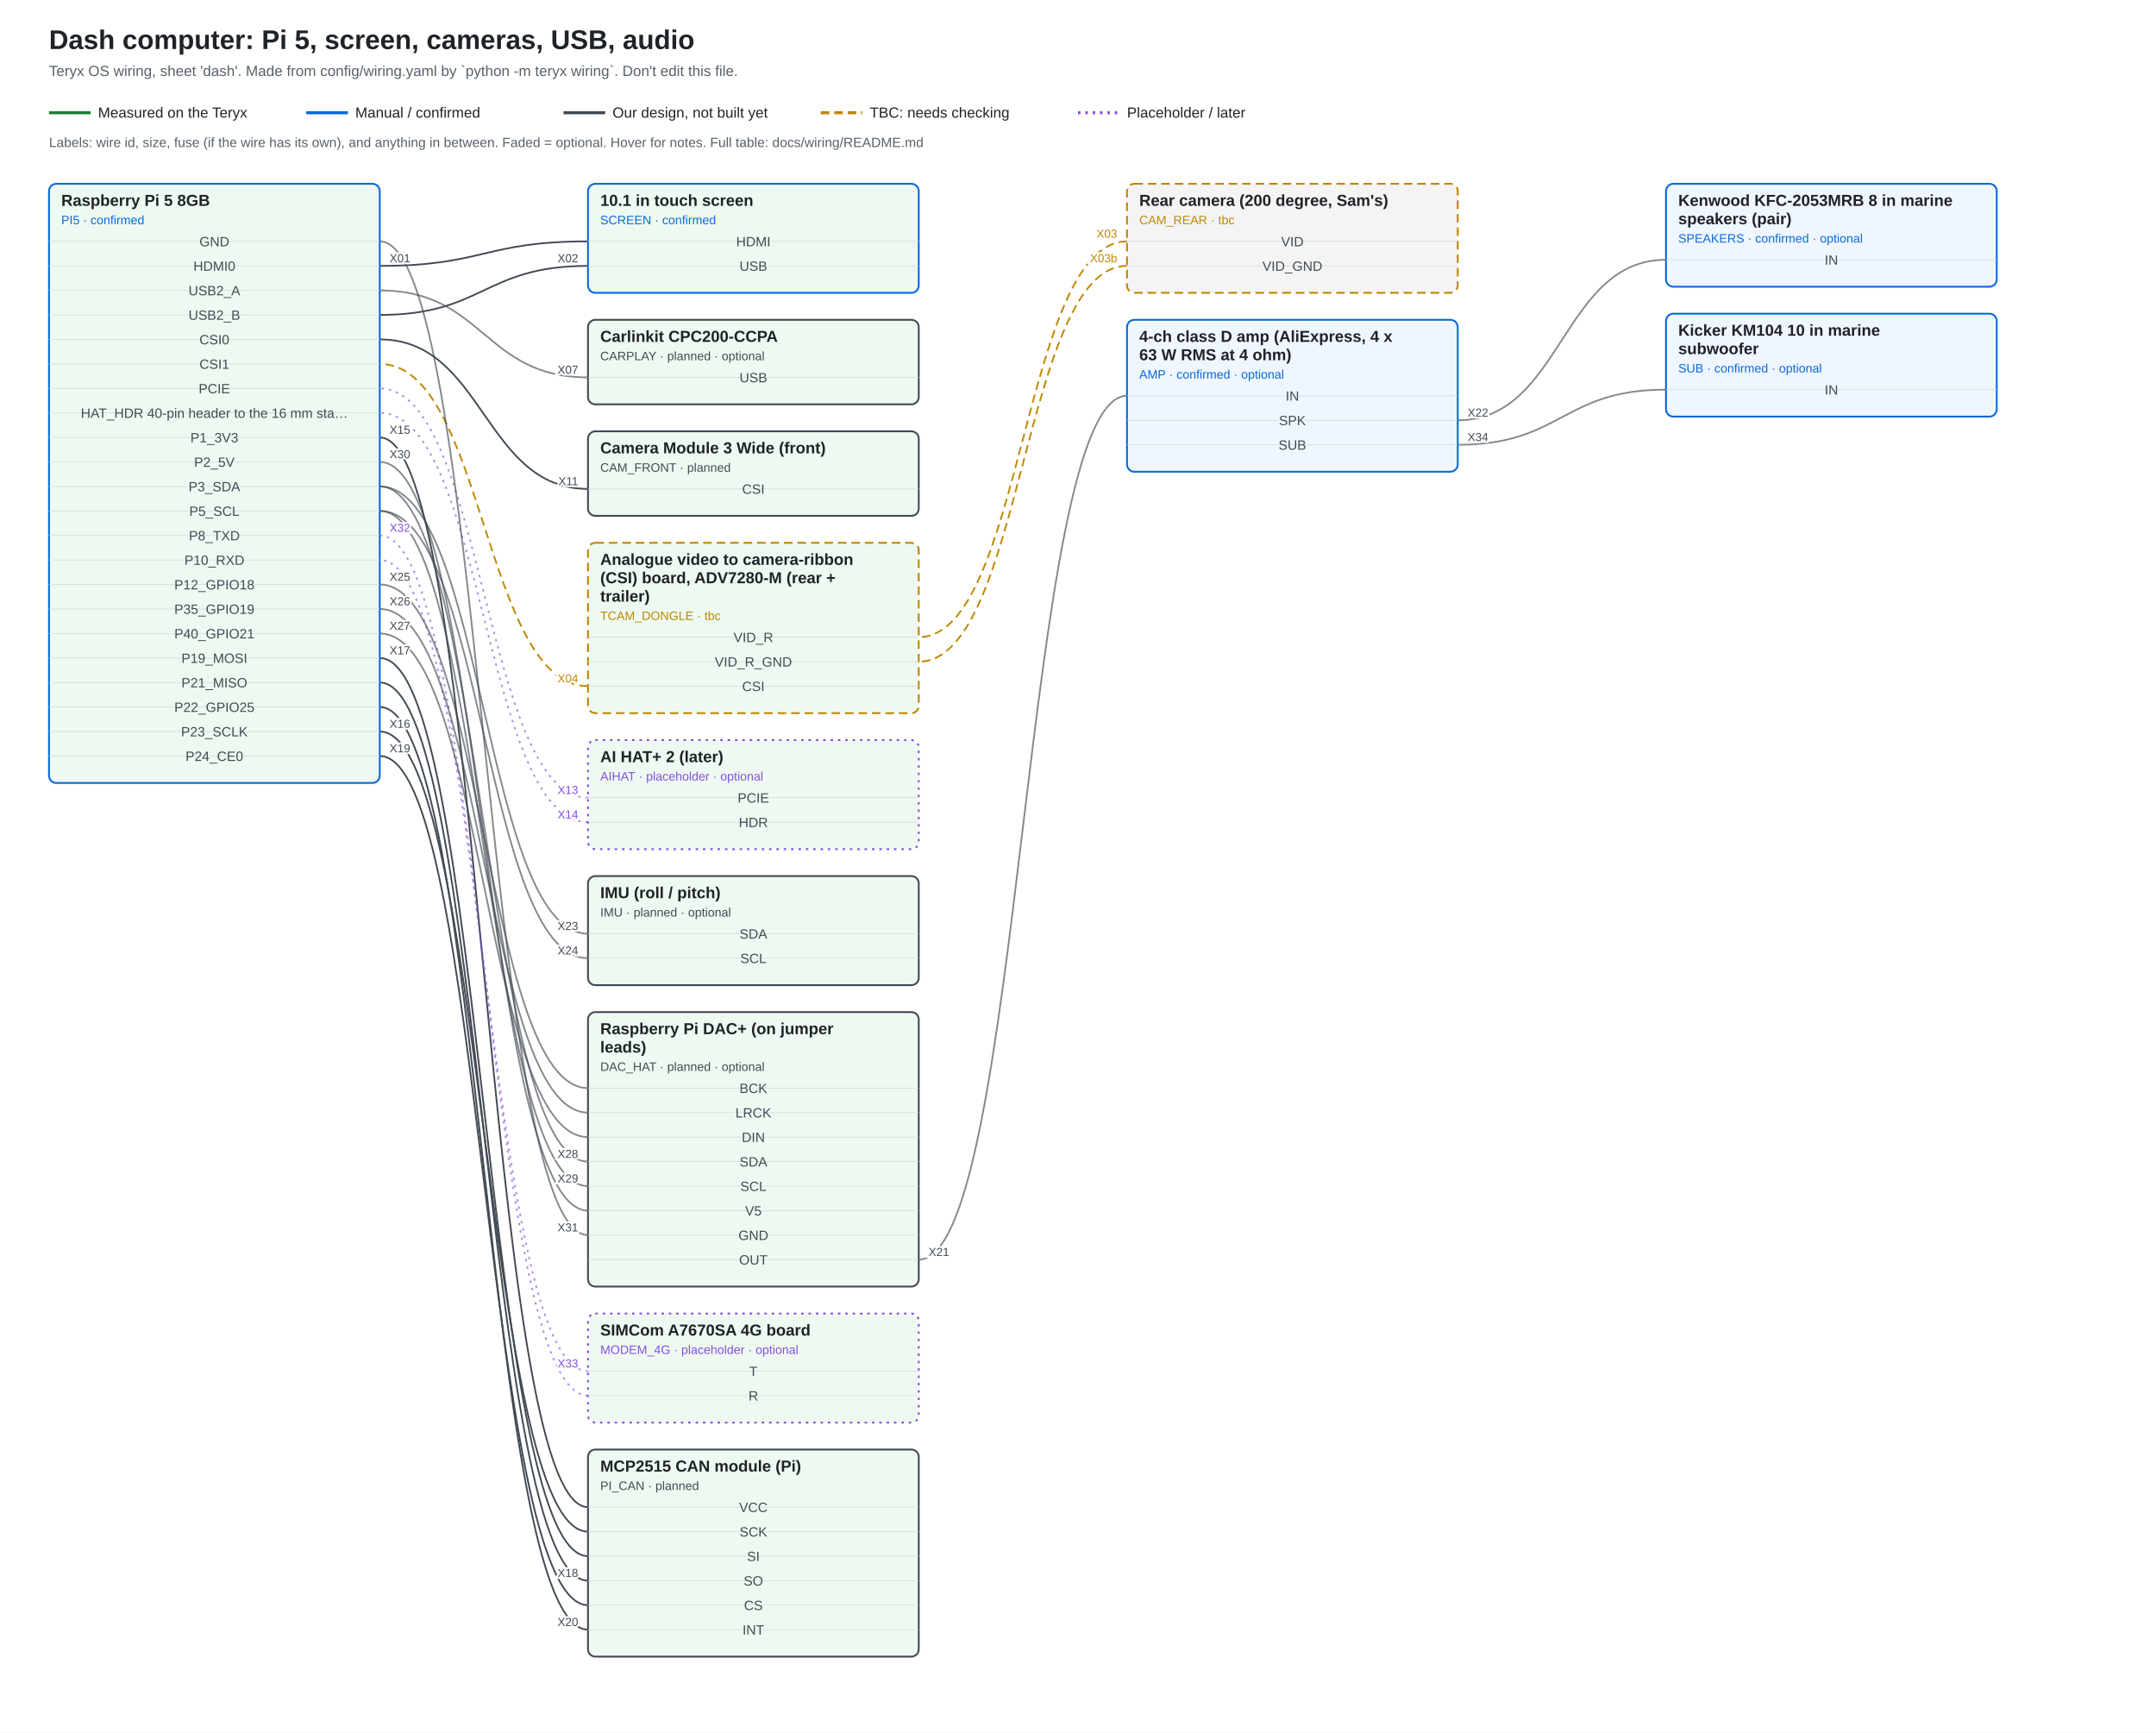
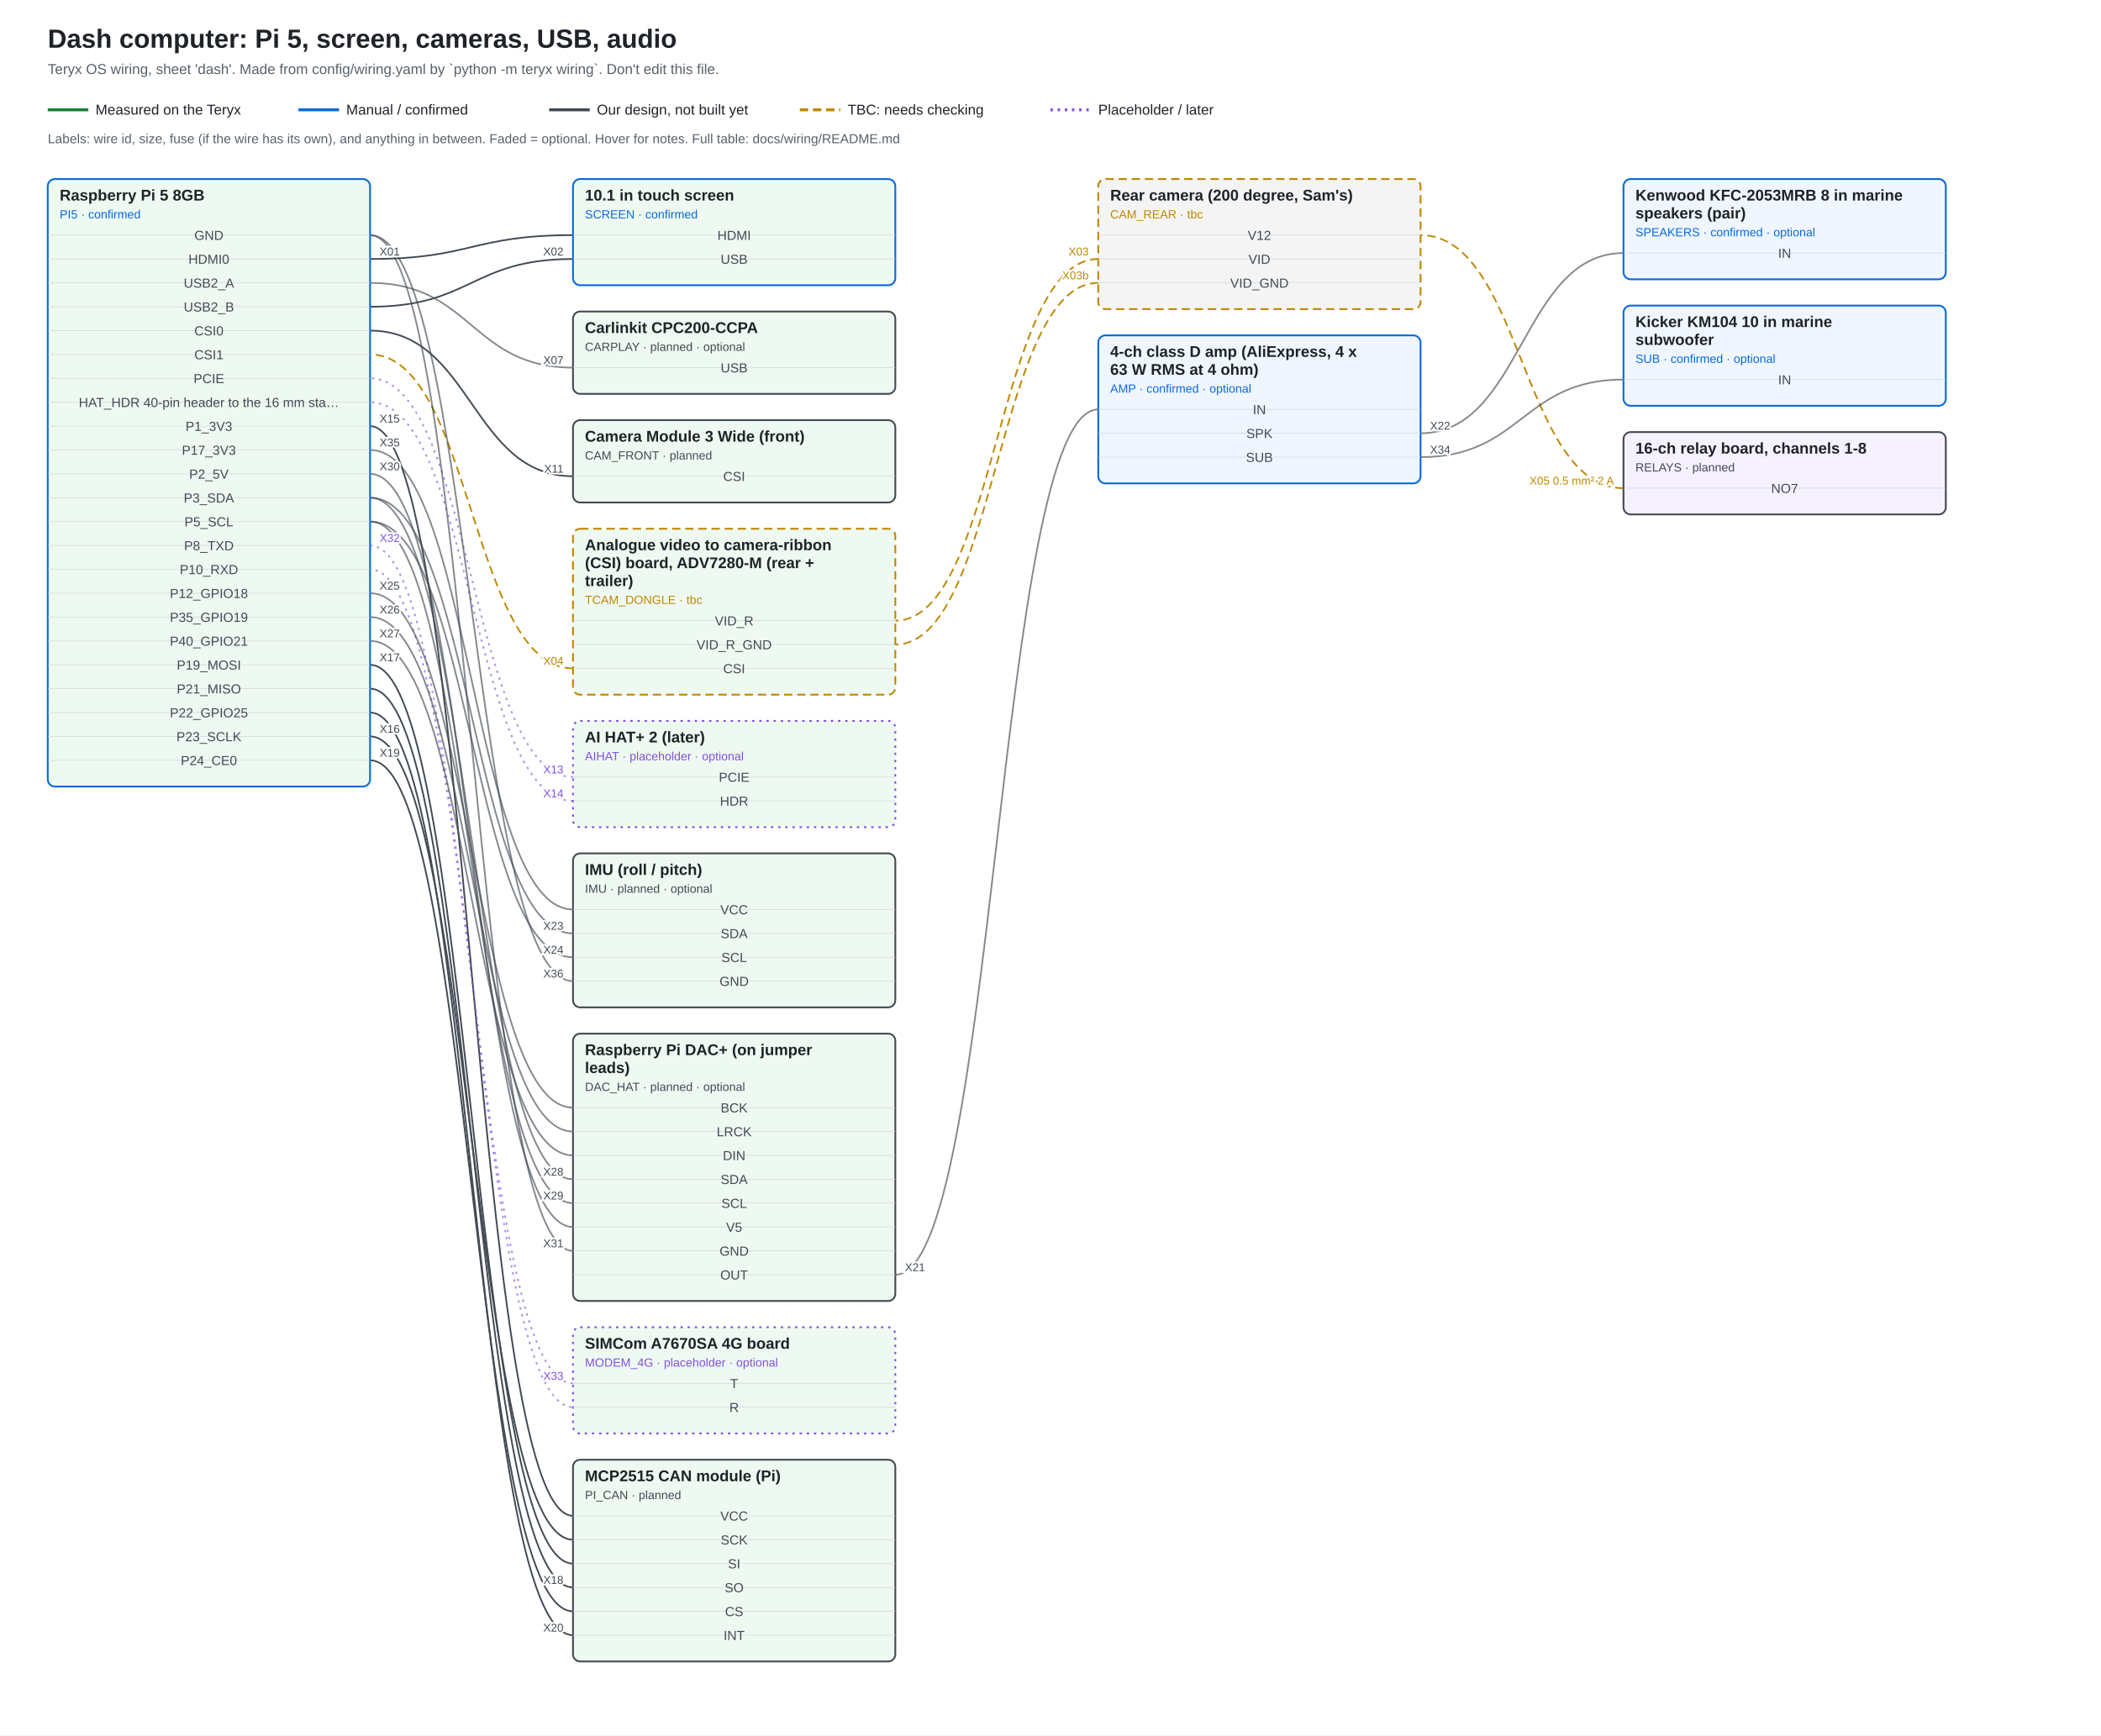
- <svg xmlns="http://www.w3.org/2000/svg" viewBox="0 0 1760 1414" width="1760" height="1414" font-family="Arial, Helvetica, sans-serif" data-sheet="dash">
-   <rect width="1760" height="1414" fill="#ffffff" />
+ <svg xmlns="http://www.w3.org/2000/svg" viewBox="0 0 1760 1454" width="1760" height="1454" font-family="Arial, Helvetica, sans-serif" data-sheet="dash">
+   <rect width="1760" height="1454" fill="#ffffff" />
  <text x="40" y="40" font-size="22" text-anchor="start" font-weight="bold" fill="#1f2328">Dash computer: Pi 5, screen, cameras, USB, audio</text>
  <text x="40" y="62" font-size="12" text-anchor="start" font-weight="normal" fill="#57606a">Teryx OS wiring, sheet 'dash'. Made from config/wiring.yaml by `python -m teryx wiring`. Don't edit this file.</text>
  <line x1="40" y1="92" x2="74" y2="92" stroke="#1a7f37" stroke-width="2.5" />
  <text x="80" y="96" font-size="12" text-anchor="start" font-weight="normal" fill="#1f2328">Measured on the Teryx</text>
  <line x1="250" y1="92" x2="284" y2="92" stroke="#0969da" stroke-width="2.5" />
  <text x="290" y="96" font-size="12" text-anchor="start" font-weight="normal" fill="#1f2328">Manual / confirmed</text>
  <line x1="460" y1="92" x2="494" y2="92" stroke="#424a53" stroke-width="2.5" />
  <text x="500" y="96" font-size="12" text-anchor="start" font-weight="normal" fill="#1f2328">Our design, not built yet</text>
  <line x1="670" y1="92" x2="704" y2="92" stroke="#bf8700" stroke-width="2.5" stroke-dasharray="7 4" />
  <text x="710" y="96" font-size="12" text-anchor="start" font-weight="normal" fill="#1f2328">TBC: needs checking</text>
  <line x1="880" y1="92" x2="914" y2="92" stroke="#8250df" stroke-width="2.5" stroke-dasharray="2 4" />
  <text x="920" y="96" font-size="12" text-anchor="start" font-weight="normal" fill="#1f2328">Placeholder / later</text>
  <text x="40" y="120" font-size="11" text-anchor="start" font-weight="normal" fill="#57606a">Labels: wire id, size, fuse (if the wire has its own), and anything in between. Faded = optional. Hover for notes. Full table: docs/wiring/README.md</text>
  <g data-wire="X01" data-from="PI5.HDMI0" data-to="SCREEN.HDMI" data-status="planned">
    <path d="M310,217 C395,217 395,197 480,197" fill="none" stroke="#424a53" stroke-width="1.4" />
  </g>
  <g data-wire="X02" data-from="SCREEN.USB" data-to="PI5.USB2_B" data-status="planned">
    <path d="M480,217 C395,217 395,257 310,257" fill="none" stroke="#424a53" stroke-width="1.4" />
  </g>
  <g data-wire="X03" data-from="CAM_REAR.VID" data-to="TCAM_DONGLE.VID_R" data-status="tbc">
-     <path d="M920,197 C835,197 835,520 750,520" fill="none" stroke="#bf8700" stroke-width="1.4" stroke-dasharray="7 4" />
+     <path d="M920,217 C835,217 835,520 750,520" fill="none" stroke="#bf8700" stroke-width="1.4" stroke-dasharray="7 4" />
+   </g>
+   <g data-wire="X05" data-from="RELAYS.NO7" data-to="CAM_REAR.V12" data-status="tbc">
+     <path d="M1360,409 C1275,409 1275,197 1190,197" fill="none" stroke="#bf8700" stroke-width="1.4" stroke-dasharray="7 4" />
  </g>
  <g data-wire="X03b" data-from="CAM_REAR.VID_GND" data-to="TCAM_DONGLE.VID_R_GND" data-status="tbc">
-     <path d="M920,217 C835,217 835,540 750,540" fill="none" stroke="#bf8700" stroke-width="1.4" stroke-dasharray="7 4" />
+     <path d="M920,237 C835,237 835,540 750,540" fill="none" stroke="#bf8700" stroke-width="1.4" stroke-dasharray="7 4" />
  </g>
  <g data-wire="X04" data-from="TCAM_DONGLE.CSI" data-to="PI5.CSI1" data-status="tbc">
    <path d="M480,560 C395,560 395,297 310,297" fill="none" stroke="#bf8700" stroke-width="1.4" stroke-dasharray="7 4" />
  </g>
  <g data-wire="X07" data-from="CARPLAY.USB" data-to="PI5.USB2_A" data-status="planned">
    <path d="M480,308 C395,308 395,237 310,237" fill="none" stroke="#424a53" stroke-width="1.4" stroke-opacity="0.65" />
  </g>
  <g data-wire="X11" data-from="CAM_FRONT.CSI" data-to="PI5.CSI0" data-status="planned">
    <path d="M480,399 C395,399 395,277 310,277" fill="none" stroke="#424a53" stroke-width="1.4" />
  </g>
  <g data-wire="X13" data-from="AIHAT.PCIE" data-to="PI5.PCIE" data-status="placeholder">
    <path d="M480,651 C395,651 395,317 310,317" fill="none" stroke="#8250df" stroke-width="1.4" stroke-dasharray="2 4" stroke-opacity="0.65" />
  </g>
  <g data-wire="X14" data-from="AIHAT.HDR" data-to="PI5.HAT_HDR" data-status="placeholder">
    <path d="M480,671 C395,671 395,337 310,337" fill="none" stroke="#8250df" stroke-width="1.4" stroke-dasharray="2 4" stroke-opacity="0.65" />
  </g>
  <g data-wire="X15" data-from="PI5.P1_3V3" data-to="PI_CAN.VCC" data-status="planned">
-     <path d="M310,357 C395,357 395,1230 480,1230" fill="none" stroke="#424a53" stroke-width="1.4" />
+     <path d="M310,357 C395,357 395,1270 480,1270" fill="none" stroke="#424a53" stroke-width="1.4" />
  </g>
  <g data-wire="X16" data-from="PI5.P23_SCLK" data-to="PI_CAN.SCK" data-status="planned">
-     <path d="M310,597 C395,597 395,1250 480,1250" fill="none" stroke="#424a53" stroke-width="1.4" />
+     <path d="M310,617 C395,617 395,1290 480,1290" fill="none" stroke="#424a53" stroke-width="1.4" />
  </g>
  <g data-wire="X17" data-from="PI5.P19_MOSI" data-to="PI_CAN.SI" data-status="planned">
-     <path d="M310,537 C395,537 395,1270 480,1270" fill="none" stroke="#424a53" stroke-width="1.4" />
+     <path d="M310,557 C395,557 395,1310 480,1310" fill="none" stroke="#424a53" stroke-width="1.4" />
  </g>
  <g data-wire="X18" data-from="PI_CAN.SO" data-to="PI5.P21_MISO" data-status="planned">
-     <path d="M480,1290 C395,1290 395,557 310,557" fill="none" stroke="#424a53" stroke-width="1.4" />
+     <path d="M480,1330 C395,1330 395,577 310,577" fill="none" stroke="#424a53" stroke-width="1.4" />
  </g>
  <g data-wire="X19" data-from="PI5.P24_CE0" data-to="PI_CAN.CS" data-status="planned">
-     <path d="M310,617 C395,617 395,1310 480,1310" fill="none" stroke="#424a53" stroke-width="1.4" />
+     <path d="M310,637 C395,637 395,1350 480,1350" fill="none" stroke="#424a53" stroke-width="1.4" />
  </g>
  <g data-wire="X20" data-from="PI_CAN.INT" data-to="PI5.P22_GPIO25" data-status="planned">
-     <path d="M480,1330 C395,1330 395,577 310,577" fill="none" stroke="#424a53" stroke-width="1.4" />
+     <path d="M480,1370 C395,1370 395,597 310,597" fill="none" stroke="#424a53" stroke-width="1.4" />
  </g>
  <g data-wire="X21" data-from="DAC_HAT.OUT" data-to="AMP.IN" data-status="planned">
-     <path d="M750,1028 C835,1028 835,323 920,323" fill="none" stroke="#424a53" stroke-width="1.4" stroke-opacity="0.65" />
+     <path d="M750,1068 C835,1068 835,343 920,343" fill="none" stroke="#424a53" stroke-width="1.4" stroke-opacity="0.65" />
  </g>
  <g data-wire="X32" data-from="PI5.P8_TXD" data-to="MODEM_4G.R" data-status="placeholder">
-     <path d="M310,437 C395,437 395,1139 480,1139" fill="none" stroke="#8250df" stroke-width="1.4" stroke-dasharray="2 4" stroke-opacity="0.65" />
+     <path d="M310,457 C395,457 395,1179 480,1179" fill="none" stroke="#8250df" stroke-width="1.4" stroke-dasharray="2 4" stroke-opacity="0.65" />
  </g>
  <g data-wire="X33" data-from="MODEM_4G.T" data-to="PI5.P10_RXD" data-status="placeholder">
-     <path d="M480,1119 C395,1119 395,457 310,457" fill="none" stroke="#8250df" stroke-width="1.4" stroke-dasharray="2 4" stroke-opacity="0.65" />
+     <path d="M480,1159 C395,1159 395,477 310,477" fill="none" stroke="#8250df" stroke-width="1.4" stroke-dasharray="2 4" stroke-opacity="0.65" />
  </g>
  <g data-wire="X25" data-from="PI5.P12_GPIO18" data-to="DAC_HAT.BCK" data-status="planned">
-     <path d="M310,477 C395,477 395,888 480,888" fill="none" stroke="#424a53" stroke-width="1.4" stroke-opacity="0.65" />
+     <path d="M310,497 C395,497 395,928 480,928" fill="none" stroke="#424a53" stroke-width="1.4" stroke-opacity="0.65" />
  </g>
  <g data-wire="X26" data-from="PI5.P35_GPIO19" data-to="DAC_HAT.LRCK" data-status="planned">
-     <path d="M310,497 C395,497 395,908 480,908" fill="none" stroke="#424a53" stroke-width="1.4" stroke-opacity="0.65" />
+     <path d="M310,517 C395,517 395,948 480,948" fill="none" stroke="#424a53" stroke-width="1.4" stroke-opacity="0.65" />
  </g>
  <g data-wire="X27" data-from="PI5.P40_GPIO21" data-to="DAC_HAT.DIN" data-status="planned">
-     <path d="M310,517 C395,517 395,928 480,928" fill="none" stroke="#424a53" stroke-width="1.4" stroke-opacity="0.65" />
+     <path d="M310,537 C395,537 395,968 480,968" fill="none" stroke="#424a53" stroke-width="1.4" stroke-opacity="0.65" />
  </g>
  <g data-wire="X28" data-from="PI5.P3_SDA" data-to="DAC_HAT.SDA" data-status="planned">
-     <path d="M310,397 C395,397 395,948 480,948" fill="none" stroke="#424a53" stroke-width="1.4" stroke-opacity="0.65" />
+     <path d="M310,417 C395,417 395,988 480,988" fill="none" stroke="#424a53" stroke-width="1.4" stroke-opacity="0.65" />
  </g>
  <g data-wire="X29" data-from="PI5.P5_SCL" data-to="DAC_HAT.SCL" data-status="planned">
-     <path d="M310,417 C395,417 395,968 480,968" fill="none" stroke="#424a53" stroke-width="1.4" stroke-opacity="0.65" />
+     <path d="M310,437 C395,437 395,1008 480,1008" fill="none" stroke="#424a53" stroke-width="1.4" stroke-opacity="0.65" />
  </g>
  <g data-wire="X30" data-from="PI5.P2_5V" data-to="DAC_HAT.V5" data-status="planned">
-     <path d="M310,377 C395,377 395,988 480,988" fill="none" stroke="#424a53" stroke-width="1.4" stroke-opacity="0.65" />
+     <path d="M310,397 C395,397 395,1028 480,1028" fill="none" stroke="#424a53" stroke-width="1.4" stroke-opacity="0.65" />
  </g>
  <g data-wire="X31" data-from="DAC_HAT.GND" data-to="PI5.GND" data-status="planned">
-     <path d="M480,1008 C395,1008 395,197 310,197" fill="none" stroke="#424a53" stroke-width="1.4" stroke-opacity="0.65" />
+     <path d="M480,1048 C395,1048 395,197 310,197" fill="none" stroke="#424a53" stroke-width="1.4" stroke-opacity="0.65" />
  </g>
  <g data-wire="X22" data-from="AMP.SPK" data-to="SPEAKERS.IN" data-status="planned">
-     <path d="M1190,343 C1275,343 1275,212 1360,212" fill="none" stroke="#424a53" stroke-width="1.4" stroke-opacity="0.65" />
+     <path d="M1190,363 C1275,363 1275,212 1360,212" fill="none" stroke="#424a53" stroke-width="1.4" stroke-opacity="0.65" />
  </g>
  <g data-wire="X34" data-from="AMP.SUB" data-to="SUB.IN" data-status="planned">
-     <path d="M1190,363 C1275,363 1275,318 1360,318" fill="none" stroke="#424a53" stroke-width="1.4" stroke-opacity="0.65" />
+     <path d="M1190,383 C1275,383 1275,318 1360,318" fill="none" stroke="#424a53" stroke-width="1.4" stroke-opacity="0.65" />
  </g>
  <g data-wire="X23" data-from="PI5.P3_SDA" data-to="IMU.SDA" data-status="planned">
-     <path d="M310,397 C395,397 395,762 480,762" fill="none" stroke="#424a53" stroke-width="1.4" stroke-opacity="0.65" />
+     <path d="M310,417 C395,417 395,782 480,782" fill="none" stroke="#424a53" stroke-width="1.4" stroke-opacity="0.65" />
+   </g>
+   <g data-wire="X35" data-from="PI5.P17_3V3" data-to="IMU.VCC" data-status="planned">
+     <path d="M310,377 C395,377 395,762 480,762" fill="none" stroke="#424a53" stroke-width="1.4" stroke-opacity="0.65" />
+   </g>
+   <g data-wire="X36" data-from="IMU.GND" data-to="PI5.GND" data-status="planned">
+     <path d="M480,822 C395,822 395,197 310,197" fill="none" stroke="#424a53" stroke-width="1.4" stroke-opacity="0.65" />
  </g>
  <g data-wire="X24" data-from="PI5.P5_SCL" data-to="IMU.SCL" data-status="planned">
-     <path d="M310,417 C395,417 395,782 480,782" fill="none" stroke="#424a53" stroke-width="1.4" stroke-opacity="0.65" />
+     <path d="M310,437 C395,437 395,802 480,802" fill="none" stroke="#424a53" stroke-width="1.4" stroke-opacity="0.65" />
  </g>
  <g data-device="PI5" data-status="confirmed">
-     <rect x="40" y="150" width="270" height="489" rx="6" fill="#eef9f1" stroke="#0969da" stroke-width="1.5" />
+     <rect x="40" y="150" width="270" height="509" rx="6" fill="#eef9f1" stroke="#0969da" stroke-width="1.5" />
    <text x="50" y="168" font-size="13" text-anchor="start" font-weight="bold" fill="#1f2328">Raspberry Pi 5 8GB</text>
    <text x="50" y="183" font-size="10" text-anchor="start" font-weight="normal" fill="#0969da">PI5 · confirmed</text>
    <line x1="40" y1="197" x2="310" y2="197" stroke="#d0d7de" stroke-width="0.5" />
    <text x="175" y="201" font-size="11" text-anchor="middle" font-weight="normal" fill="#424a53">GND</text>
    <line x1="40" y1="217" x2="310" y2="217" stroke="#d0d7de" stroke-width="0.5" />
    <text x="175" y="221" font-size="11" text-anchor="middle" font-weight="normal" fill="#424a53">HDMI0</text>
    <line x1="40" y1="237" x2="310" y2="237" stroke="#d0d7de" stroke-width="0.5" />
    <text x="175" y="241" font-size="11" text-anchor="middle" font-weight="normal" fill="#424a53">USB2_A</text>
    <line x1="40" y1="257" x2="310" y2="257" stroke="#d0d7de" stroke-width="0.5" />
    <text x="175" y="261" font-size="11" text-anchor="middle" font-weight="normal" fill="#424a53">USB2_B</text>
    <line x1="40" y1="277" x2="310" y2="277" stroke="#d0d7de" stroke-width="0.5" />
    <text x="175" y="281" font-size="11" text-anchor="middle" font-weight="normal" fill="#424a53">CSI0</text>
    <line x1="40" y1="297" x2="310" y2="297" stroke="#d0d7de" stroke-width="0.5" />
    <text x="175" y="301" font-size="11" text-anchor="middle" font-weight="normal" fill="#424a53">CSI1</text>
    <line x1="40" y1="317" x2="310" y2="317" stroke="#d0d7de" stroke-width="0.5" />
    <text x="175" y="321" font-size="11" text-anchor="middle" font-weight="normal" fill="#424a53">PCIE</text>
    <line x1="40" y1="337" x2="310" y2="337" stroke="#d0d7de" stroke-width="0.5" />
    <text x="175" y="341" font-size="11" text-anchor="middle" font-weight="normal" fill="#424a53">HAT_HDR  40-pin header to the 16 mm sta…</text>
    <line x1="40" y1="357" x2="310" y2="357" stroke="#d0d7de" stroke-width="0.5" />
    <text x="175" y="361" font-size="11" text-anchor="middle" font-weight="normal" fill="#424a53">P1_3V3</text>
    <line x1="40" y1="377" x2="310" y2="377" stroke="#d0d7de" stroke-width="0.5" />
-     <text x="175" y="381" font-size="11" text-anchor="middle" font-weight="normal" fill="#424a53">P2_5V</text>
+     <text x="175" y="381" font-size="11" text-anchor="middle" font-weight="normal" fill="#424a53">P17_3V3</text>
    <line x1="40" y1="397" x2="310" y2="397" stroke="#d0d7de" stroke-width="0.5" />
-     <text x="175" y="401" font-size="11" text-anchor="middle" font-weight="normal" fill="#424a53">P3_SDA</text>
+     <text x="175" y="401" font-size="11" text-anchor="middle" font-weight="normal" fill="#424a53">P2_5V</text>
    <line x1="40" y1="417" x2="310" y2="417" stroke="#d0d7de" stroke-width="0.5" />
-     <text x="175" y="421" font-size="11" text-anchor="middle" font-weight="normal" fill="#424a53">P5_SCL</text>
+     <text x="175" y="421" font-size="11" text-anchor="middle" font-weight="normal" fill="#424a53">P3_SDA</text>
    <line x1="40" y1="437" x2="310" y2="437" stroke="#d0d7de" stroke-width="0.5" />
-     <text x="175" y="441" font-size="11" text-anchor="middle" font-weight="normal" fill="#424a53">P8_TXD</text>
+     <text x="175" y="441" font-size="11" text-anchor="middle" font-weight="normal" fill="#424a53">P5_SCL</text>
    <line x1="40" y1="457" x2="310" y2="457" stroke="#d0d7de" stroke-width="0.5" />
-     <text x="175" y="461" font-size="11" text-anchor="middle" font-weight="normal" fill="#424a53">P10_RXD</text>
+     <text x="175" y="461" font-size="11" text-anchor="middle" font-weight="normal" fill="#424a53">P8_TXD</text>
    <line x1="40" y1="477" x2="310" y2="477" stroke="#d0d7de" stroke-width="0.5" />
-     <text x="175" y="481" font-size="11" text-anchor="middle" font-weight="normal" fill="#424a53">P12_GPIO18</text>
+     <text x="175" y="481" font-size="11" text-anchor="middle" font-weight="normal" fill="#424a53">P10_RXD</text>
    <line x1="40" y1="497" x2="310" y2="497" stroke="#d0d7de" stroke-width="0.5" />
-     <text x="175" y="501" font-size="11" text-anchor="middle" font-weight="normal" fill="#424a53">P35_GPIO19</text>
+     <text x="175" y="501" font-size="11" text-anchor="middle" font-weight="normal" fill="#424a53">P12_GPIO18</text>
    <line x1="40" y1="517" x2="310" y2="517" stroke="#d0d7de" stroke-width="0.5" />
-     <text x="175" y="521" font-size="11" text-anchor="middle" font-weight="normal" fill="#424a53">P40_GPIO21</text>
+     <text x="175" y="521" font-size="11" text-anchor="middle" font-weight="normal" fill="#424a53">P35_GPIO19</text>
    <line x1="40" y1="537" x2="310" y2="537" stroke="#d0d7de" stroke-width="0.5" />
-     <text x="175" y="541" font-size="11" text-anchor="middle" font-weight="normal" fill="#424a53">P19_MOSI</text>
+     <text x="175" y="541" font-size="11" text-anchor="middle" font-weight="normal" fill="#424a53">P40_GPIO21</text>
    <line x1="40" y1="557" x2="310" y2="557" stroke="#d0d7de" stroke-width="0.5" />
-     <text x="175" y="561" font-size="11" text-anchor="middle" font-weight="normal" fill="#424a53">P21_MISO</text>
+     <text x="175" y="561" font-size="11" text-anchor="middle" font-weight="normal" fill="#424a53">P19_MOSI</text>
    <line x1="40" y1="577" x2="310" y2="577" stroke="#d0d7de" stroke-width="0.5" />
-     <text x="175" y="581" font-size="11" text-anchor="middle" font-weight="normal" fill="#424a53">P22_GPIO25</text>
+     <text x="175" y="581" font-size="11" text-anchor="middle" font-weight="normal" fill="#424a53">P21_MISO</text>
    <line x1="40" y1="597" x2="310" y2="597" stroke="#d0d7de" stroke-width="0.5" />
-     <text x="175" y="601" font-size="11" text-anchor="middle" font-weight="normal" fill="#424a53">P23_SCLK</text>
+     <text x="175" y="601" font-size="11" text-anchor="middle" font-weight="normal" fill="#424a53">P22_GPIO25</text>
    <line x1="40" y1="617" x2="310" y2="617" stroke="#d0d7de" stroke-width="0.5" />
-     <text x="175" y="621" font-size="11" text-anchor="middle" font-weight="normal" fill="#424a53">P24_CE0</text>
+     <text x="175" y="621" font-size="11" text-anchor="middle" font-weight="normal" fill="#424a53">P23_SCLK</text>
+     <line x1="40" y1="637" x2="310" y2="637" stroke="#d0d7de" stroke-width="0.5" />
+     <text x="175" y="641" font-size="11" text-anchor="middle" font-weight="normal" fill="#424a53">P24_CE0</text>
  </g>
  <g data-device="SCREEN" data-status="confirmed">
    <rect x="480" y="150" width="270" height="89" rx="6" fill="#eef9f1" stroke="#0969da" stroke-width="1.5" />
    <text x="490" y="168" font-size="13" text-anchor="start" font-weight="bold" fill="#1f2328">10.1 in touch screen</text>
    <text x="490" y="183" font-size="10" text-anchor="start" font-weight="normal" fill="#0969da">SCREEN · confirmed</text>
    <line x1="480" y1="197" x2="750" y2="197" stroke="#d0d7de" stroke-width="0.5" />
    <text x="615" y="201" font-size="11" text-anchor="middle" font-weight="normal" fill="#424a53">HDMI</text>
    <line x1="480" y1="217" x2="750" y2="217" stroke="#d0d7de" stroke-width="0.5" />
    <text x="615" y="221" font-size="11" text-anchor="middle" font-weight="normal" fill="#424a53">USB</text>
  </g>
  <g data-device="CARPLAY" data-status="planned">
    <rect x="480" y="261" width="270" height="69" rx="6" fill="#eef9f1" stroke="#424a53" stroke-width="1.5" />
    <text x="490" y="279" font-size="13" text-anchor="start" font-weight="bold" fill="#1f2328">Carlinkit CPC200-CCPA</text>
    <text x="490" y="294" font-size="10" text-anchor="start" font-weight="normal" fill="#424a53">CARPLAY · planned · optional</text>
    <line x1="480" y1="308" x2="750" y2="308" stroke="#d0d7de" stroke-width="0.5" />
    <text x="615" y="312" font-size="11" text-anchor="middle" font-weight="normal" fill="#424a53">USB</text>
  </g>
  <g data-device="CAM_FRONT" data-status="planned">
    <rect x="480" y="352" width="270" height="69" rx="6" fill="#eef9f1" stroke="#424a53" stroke-width="1.5" />
    <text x="490" y="370" font-size="13" text-anchor="start" font-weight="bold" fill="#1f2328">Camera Module 3 Wide (front)</text>
    <text x="490" y="385" font-size="10" text-anchor="start" font-weight="normal" fill="#424a53">CAM_FRONT · planned</text>
    <line x1="480" y1="399" x2="750" y2="399" stroke="#d0d7de" stroke-width="0.5" />
    <text x="615" y="403" font-size="11" text-anchor="middle" font-weight="normal" fill="#424a53">CSI</text>
  </g>
  <g data-device="TCAM_DONGLE" data-status="tbc">
    <rect x="480" y="443" width="270" height="139" rx="6" fill="#eef9f1" stroke="#bf8700" stroke-width="1.5" stroke-dasharray="7 4" />
    <text x="490" y="461" font-size="13" text-anchor="start" font-weight="bold" fill="#1f2328">Analogue video to camera-ribbon</text>
    <text x="490" y="476" font-size="13" text-anchor="start" font-weight="bold" fill="#1f2328">(CSI) board, ADV7280-M (rear +</text>
    <text x="490" y="491" font-size="13" text-anchor="start" font-weight="bold" fill="#1f2328">trailer)</text>
    <text x="490" y="506" font-size="10" text-anchor="start" font-weight="normal" fill="#bf8700">TCAM_DONGLE · tbc</text>
    <line x1="480" y1="520" x2="750" y2="520" stroke="#d0d7de" stroke-width="0.5" />
    <text x="615" y="524" font-size="11" text-anchor="middle" font-weight="normal" fill="#424a53">VID_R</text>
    <line x1="480" y1="540" x2="750" y2="540" stroke="#d0d7de" stroke-width="0.5" />
    <text x="615" y="544" font-size="11" text-anchor="middle" font-weight="normal" fill="#424a53">VID_R_GND</text>
    <line x1="480" y1="560" x2="750" y2="560" stroke="#d0d7de" stroke-width="0.5" />
    <text x="615" y="564" font-size="11" text-anchor="middle" font-weight="normal" fill="#424a53">CSI</text>
  </g>
  <g data-device="AIHAT" data-status="placeholder">
    <rect x="480" y="604" width="270" height="89" rx="6" fill="#eef9f1" stroke="#8250df" stroke-width="1.5" stroke-dasharray="2 4" />
    <text x="490" y="622" font-size="13" text-anchor="start" font-weight="bold" fill="#1f2328">AI HAT+ 2 (later)</text>
    <text x="490" y="637" font-size="10" text-anchor="start" font-weight="normal" fill="#8250df">AIHAT · placeholder · optional</text>
    <line x1="480" y1="651" x2="750" y2="651" stroke="#d0d7de" stroke-width="0.5" />
    <text x="615" y="655" font-size="11" text-anchor="middle" font-weight="normal" fill="#424a53">PCIE</text>
    <line x1="480" y1="671" x2="750" y2="671" stroke="#d0d7de" stroke-width="0.5" />
    <text x="615" y="675" font-size="11" text-anchor="middle" font-weight="normal" fill="#424a53">HDR</text>
  </g>
  <g data-device="IMU" data-status="planned">
-     <rect x="480" y="715" width="270" height="89" rx="6" fill="#eef9f1" stroke="#424a53" stroke-width="1.5" />
+     <rect x="480" y="715" width="270" height="129" rx="6" fill="#eef9f1" stroke="#424a53" stroke-width="1.5" />
    <text x="490" y="733" font-size="13" text-anchor="start" font-weight="bold" fill="#1f2328">IMU (roll / pitch)</text>
    <text x="490" y="748" font-size="10" text-anchor="start" font-weight="normal" fill="#424a53">IMU · planned · optional</text>
    <line x1="480" y1="762" x2="750" y2="762" stroke="#d0d7de" stroke-width="0.5" />
-     <text x="615" y="766" font-size="11" text-anchor="middle" font-weight="normal" fill="#424a53">SDA</text>
+     <text x="615" y="766" font-size="11" text-anchor="middle" font-weight="normal" fill="#424a53">VCC</text>
    <line x1="480" y1="782" x2="750" y2="782" stroke="#d0d7de" stroke-width="0.5" />
-     <text x="615" y="786" font-size="11" text-anchor="middle" font-weight="normal" fill="#424a53">SCL</text>
+     <text x="615" y="786" font-size="11" text-anchor="middle" font-weight="normal" fill="#424a53">SDA</text>
+     <line x1="480" y1="802" x2="750" y2="802" stroke="#d0d7de" stroke-width="0.5" />
+     <text x="615" y="806" font-size="11" text-anchor="middle" font-weight="normal" fill="#424a53">SCL</text>
+     <line x1="480" y1="822" x2="750" y2="822" stroke="#d0d7de" stroke-width="0.5" />
+     <text x="615" y="826" font-size="11" text-anchor="middle" font-weight="normal" fill="#424a53">GND</text>
  </g>
  <g data-device="DAC_HAT" data-status="planned">
-     <rect x="480" y="826" width="270" height="224" rx="6" fill="#eef9f1" stroke="#424a53" stroke-width="1.5" />
-     <text x="490" y="844" font-size="13" text-anchor="start" font-weight="bold" fill="#1f2328">Raspberry Pi DAC+ (on jumper</text>
-     <text x="490" y="859" font-size="13" text-anchor="start" font-weight="bold" fill="#1f2328">leads)</text>
-     <text x="490" y="874" font-size="10" text-anchor="start" font-weight="normal" fill="#424a53">DAC_HAT · planned · optional</text>
-     <line x1="480" y1="888" x2="750" y2="888" stroke="#d0d7de" stroke-width="0.5" />
-     <text x="615" y="892" font-size="11" text-anchor="middle" font-weight="normal" fill="#424a53">BCK</text>
-     <line x1="480" y1="908" x2="750" y2="908" stroke="#d0d7de" stroke-width="0.5" />
-     <text x="615" y="912" font-size="11" text-anchor="middle" font-weight="normal" fill="#424a53">LRCK</text>
+     <rect x="480" y="866" width="270" height="224" rx="6" fill="#eef9f1" stroke="#424a53" stroke-width="1.5" />
+     <text x="490" y="884" font-size="13" text-anchor="start" font-weight="bold" fill="#1f2328">Raspberry Pi DAC+ (on jumper</text>
+     <text x="490" y="899" font-size="13" text-anchor="start" font-weight="bold" fill="#1f2328">leads)</text>
+     <text x="490" y="914" font-size="10" text-anchor="start" font-weight="normal" fill="#424a53">DAC_HAT · planned · optional</text>
    <line x1="480" y1="928" x2="750" y2="928" stroke="#d0d7de" stroke-width="0.5" />
-     <text x="615" y="932" font-size="11" text-anchor="middle" font-weight="normal" fill="#424a53">DIN</text>
+     <text x="615" y="932" font-size="11" text-anchor="middle" font-weight="normal" fill="#424a53">BCK</text>
    <line x1="480" y1="948" x2="750" y2="948" stroke="#d0d7de" stroke-width="0.5" />
-     <text x="615" y="952" font-size="11" text-anchor="middle" font-weight="normal" fill="#424a53">SDA</text>
+     <text x="615" y="952" font-size="11" text-anchor="middle" font-weight="normal" fill="#424a53">LRCK</text>
    <line x1="480" y1="968" x2="750" y2="968" stroke="#d0d7de" stroke-width="0.5" />
-     <text x="615" y="972" font-size="11" text-anchor="middle" font-weight="normal" fill="#424a53">SCL</text>
+     <text x="615" y="972" font-size="11" text-anchor="middle" font-weight="normal" fill="#424a53">DIN</text>
    <line x1="480" y1="988" x2="750" y2="988" stroke="#d0d7de" stroke-width="0.5" />
-     <text x="615" y="992" font-size="11" text-anchor="middle" font-weight="normal" fill="#424a53">V5</text>
+     <text x="615" y="992" font-size="11" text-anchor="middle" font-weight="normal" fill="#424a53">SDA</text>
    <line x1="480" y1="1008" x2="750" y2="1008" stroke="#d0d7de" stroke-width="0.5" />
-     <text x="615" y="1012" font-size="11" text-anchor="middle" font-weight="normal" fill="#424a53">GND</text>
+     <text x="615" y="1012" font-size="11" text-anchor="middle" font-weight="normal" fill="#424a53">SCL</text>
    <line x1="480" y1="1028" x2="750" y2="1028" stroke="#d0d7de" stroke-width="0.5" />
-     <text x="615" y="1032" font-size="11" text-anchor="middle" font-weight="normal" fill="#424a53">OUT</text>
+     <text x="615" y="1032" font-size="11" text-anchor="middle" font-weight="normal" fill="#424a53">V5</text>
+     <line x1="480" y1="1048" x2="750" y2="1048" stroke="#d0d7de" stroke-width="0.5" />
+     <text x="615" y="1052" font-size="11" text-anchor="middle" font-weight="normal" fill="#424a53">GND</text>
+     <line x1="480" y1="1068" x2="750" y2="1068" stroke="#d0d7de" stroke-width="0.5" />
+     <text x="615" y="1072" font-size="11" text-anchor="middle" font-weight="normal" fill="#424a53">OUT</text>
  </g>
  <g data-device="MODEM_4G" data-status="placeholder">
-     <rect x="480" y="1072" width="270" height="89" rx="6" fill="#eef9f1" stroke="#8250df" stroke-width="1.5" stroke-dasharray="2 4" />
-     <text x="490" y="1090" font-size="13" text-anchor="start" font-weight="bold" fill="#1f2328">SIMCom A7670SA 4G board</text>
-     <text x="490" y="1105" font-size="10" text-anchor="start" font-weight="normal" fill="#8250df">MODEM_4G · placeholder · optional</text>
-     <line x1="480" y1="1119" x2="750" y2="1119" stroke="#d0d7de" stroke-width="0.5" />
-     <text x="615" y="1123" font-size="11" text-anchor="middle" font-weight="normal" fill="#424a53">T</text>
-     <line x1="480" y1="1139" x2="750" y2="1139" stroke="#d0d7de" stroke-width="0.5" />
-     <text x="615" y="1143" font-size="11" text-anchor="middle" font-weight="normal" fill="#424a53">R</text>
+     <rect x="480" y="1112" width="270" height="89" rx="6" fill="#eef9f1" stroke="#8250df" stroke-width="1.5" stroke-dasharray="2 4" />
+     <text x="490" y="1130" font-size="13" text-anchor="start" font-weight="bold" fill="#1f2328">SIMCom A7670SA 4G board</text>
+     <text x="490" y="1145" font-size="10" text-anchor="start" font-weight="normal" fill="#8250df">MODEM_4G · placeholder · optional</text>
+     <line x1="480" y1="1159" x2="750" y2="1159" stroke="#d0d7de" stroke-width="0.5" />
+     <text x="615" y="1163" font-size="11" text-anchor="middle" font-weight="normal" fill="#424a53">T</text>
+     <line x1="480" y1="1179" x2="750" y2="1179" stroke="#d0d7de" stroke-width="0.5" />
+     <text x="615" y="1183" font-size="11" text-anchor="middle" font-weight="normal" fill="#424a53">R</text>
  </g>
  <g data-device="PI_CAN" data-status="planned">
-     <rect x="480" y="1183" width="270" height="169" rx="6" fill="#eef9f1" stroke="#424a53" stroke-width="1.5" />
-     <text x="490" y="1201" font-size="13" text-anchor="start" font-weight="bold" fill="#1f2328">MCP2515 CAN module (Pi)</text>
-     <text x="490" y="1216" font-size="10" text-anchor="start" font-weight="normal" fill="#424a53">PI_CAN · planned</text>
-     <line x1="480" y1="1230" x2="750" y2="1230" stroke="#d0d7de" stroke-width="0.5" />
-     <text x="615" y="1234" font-size="11" text-anchor="middle" font-weight="normal" fill="#424a53">VCC</text>
-     <line x1="480" y1="1250" x2="750" y2="1250" stroke="#d0d7de" stroke-width="0.5" />
-     <text x="615" y="1254" font-size="11" text-anchor="middle" font-weight="normal" fill="#424a53">SCK</text>
+     <rect x="480" y="1223" width="270" height="169" rx="6" fill="#eef9f1" stroke="#424a53" stroke-width="1.5" />
+     <text x="490" y="1241" font-size="13" text-anchor="start" font-weight="bold" fill="#1f2328">MCP2515 CAN module (Pi)</text>
+     <text x="490" y="1256" font-size="10" text-anchor="start" font-weight="normal" fill="#424a53">PI_CAN · planned</text>
    <line x1="480" y1="1270" x2="750" y2="1270" stroke="#d0d7de" stroke-width="0.5" />
-     <text x="615" y="1274" font-size="11" text-anchor="middle" font-weight="normal" fill="#424a53">SI</text>
+     <text x="615" y="1274" font-size="11" text-anchor="middle" font-weight="normal" fill="#424a53">VCC</text>
    <line x1="480" y1="1290" x2="750" y2="1290" stroke="#d0d7de" stroke-width="0.5" />
-     <text x="615" y="1294" font-size="11" text-anchor="middle" font-weight="normal" fill="#424a53">SO</text>
+     <text x="615" y="1294" font-size="11" text-anchor="middle" font-weight="normal" fill="#424a53">SCK</text>
    <line x1="480" y1="1310" x2="750" y2="1310" stroke="#d0d7de" stroke-width="0.5" />
-     <text x="615" y="1314" font-size="11" text-anchor="middle" font-weight="normal" fill="#424a53">CS</text>
+     <text x="615" y="1314" font-size="11" text-anchor="middle" font-weight="normal" fill="#424a53">SI</text>
    <line x1="480" y1="1330" x2="750" y2="1330" stroke="#d0d7de" stroke-width="0.5" />
-     <text x="615" y="1334" font-size="11" text-anchor="middle" font-weight="normal" fill="#424a53">INT</text>
+     <text x="615" y="1334" font-size="11" text-anchor="middle" font-weight="normal" fill="#424a53">SO</text>
+     <line x1="480" y1="1350" x2="750" y2="1350" stroke="#d0d7de" stroke-width="0.5" />
+     <text x="615" y="1354" font-size="11" text-anchor="middle" font-weight="normal" fill="#424a53">CS</text>
+     <line x1="480" y1="1370" x2="750" y2="1370" stroke="#d0d7de" stroke-width="0.5" />
+     <text x="615" y="1374" font-size="11" text-anchor="middle" font-weight="normal" fill="#424a53">INT</text>
  </g>
  <g data-device="CAM_REAR" data-status="tbc">
-     <rect x="920" y="150" width="270" height="89" rx="6" fill="#f4f4f4" stroke="#bf8700" stroke-width="1.5" stroke-dasharray="7 4" />
+     <rect x="920" y="150" width="270" height="109" rx="6" fill="#f4f4f4" stroke="#bf8700" stroke-width="1.5" stroke-dasharray="7 4" />
    <text x="930" y="168" font-size="13" text-anchor="start" font-weight="bold" fill="#1f2328">Rear camera (200 degree, Sam's)</text>
    <text x="930" y="183" font-size="10" text-anchor="start" font-weight="normal" fill="#bf8700">CAM_REAR · tbc</text>
    <line x1="920" y1="197" x2="1190" y2="197" stroke="#d0d7de" stroke-width="0.5" />
-     <text x="1055" y="201" font-size="11" text-anchor="middle" font-weight="normal" fill="#424a53">VID</text>
+     <text x="1055" y="201" font-size="11" text-anchor="middle" font-weight="normal" fill="#424a53">V12</text>
    <line x1="920" y1="217" x2="1190" y2="217" stroke="#d0d7de" stroke-width="0.5" />
-     <text x="1055" y="221" font-size="11" text-anchor="middle" font-weight="normal" fill="#424a53">VID_GND</text>
+     <text x="1055" y="221" font-size="11" text-anchor="middle" font-weight="normal" fill="#424a53">VID</text>
+     <line x1="920" y1="237" x2="1190" y2="237" stroke="#d0d7de" stroke-width="0.5" />
+     <text x="1055" y="241" font-size="11" text-anchor="middle" font-weight="normal" fill="#424a53">VID_GND</text>
  </g>
  <g data-device="AMP" data-status="confirmed">
-     <rect x="920" y="261" width="270" height="124" rx="6" fill="#f0f6ff" stroke="#0969da" stroke-width="1.5" />
-     <text x="930" y="279" font-size="13" text-anchor="start" font-weight="bold" fill="#1f2328">4-ch class D amp (AliExpress, 4 x</text>
-     <text x="930" y="294" font-size="13" text-anchor="start" font-weight="bold" fill="#1f2328">63 W RMS at 4 ohm)</text>
-     <text x="930" y="309" font-size="10" text-anchor="start" font-weight="normal" fill="#0969da">AMP · confirmed · optional</text>
-     <line x1="920" y1="323" x2="1190" y2="323" stroke="#d0d7de" stroke-width="0.5" />
-     <text x="1055" y="327" font-size="11" text-anchor="middle" font-weight="normal" fill="#424a53">IN</text>
+     <rect x="920" y="281" width="270" height="124" rx="6" fill="#f0f6ff" stroke="#0969da" stroke-width="1.5" />
+     <text x="930" y="299" font-size="13" text-anchor="start" font-weight="bold" fill="#1f2328">4-ch class D amp (AliExpress, 4 x</text>
+     <text x="930" y="314" font-size="13" text-anchor="start" font-weight="bold" fill="#1f2328">63 W RMS at 4 ohm)</text>
+     <text x="930" y="329" font-size="10" text-anchor="start" font-weight="normal" fill="#0969da">AMP · confirmed · optional</text>
    <line x1="920" y1="343" x2="1190" y2="343" stroke="#d0d7de" stroke-width="0.5" />
-     <text x="1055" y="347" font-size="11" text-anchor="middle" font-weight="normal" fill="#424a53">SPK</text>
+     <text x="1055" y="347" font-size="11" text-anchor="middle" font-weight="normal" fill="#424a53">IN</text>
    <line x1="920" y1="363" x2="1190" y2="363" stroke="#d0d7de" stroke-width="0.5" />
-     <text x="1055" y="367" font-size="11" text-anchor="middle" font-weight="normal" fill="#424a53">SUB</text>
+     <text x="1055" y="367" font-size="11" text-anchor="middle" font-weight="normal" fill="#424a53">SPK</text>
+     <line x1="920" y1="383" x2="1190" y2="383" stroke="#d0d7de" stroke-width="0.5" />
+     <text x="1055" y="387" font-size="11" text-anchor="middle" font-weight="normal" fill="#424a53">SUB</text>
  </g>
  <g data-device="SPEAKERS" data-status="confirmed">
    <rect x="1360" y="150" width="270" height="84" rx="6" fill="#f0f6ff" stroke="#0969da" stroke-width="1.5" />
    <text x="1370" y="168" font-size="13" text-anchor="start" font-weight="bold" fill="#1f2328">Kenwood KFC-2053MRB 8 in marine</text>
    <text x="1370" y="183" font-size="13" text-anchor="start" font-weight="bold" fill="#1f2328">speakers (pair)</text>
    <text x="1370" y="198" font-size="10" text-anchor="start" font-weight="normal" fill="#0969da">SPEAKERS · confirmed · optional</text>
    <line x1="1360" y1="212" x2="1630" y2="212" stroke="#d0d7de" stroke-width="0.5" />
    <text x="1495" y="216" font-size="11" text-anchor="middle" font-weight="normal" fill="#424a53">IN</text>
  </g>
  <g data-device="SUB" data-status="confirmed">
    <rect x="1360" y="256" width="270" height="84" rx="6" fill="#f0f6ff" stroke="#0969da" stroke-width="1.5" />
    <text x="1370" y="274" font-size="13" text-anchor="start" font-weight="bold" fill="#1f2328">Kicker KM104 10 in marine</text>
    <text x="1370" y="289" font-size="13" text-anchor="start" font-weight="bold" fill="#1f2328">subwoofer</text>
    <text x="1370" y="304" font-size="10" text-anchor="start" font-weight="normal" fill="#0969da">SUB · confirmed · optional</text>
    <line x1="1360" y1="318" x2="1630" y2="318" stroke="#d0d7de" stroke-width="0.5" />
    <text x="1495" y="322" font-size="11" text-anchor="middle" font-weight="normal" fill="#424a53">IN</text>
  </g>
+   <g data-device="RELAYS" data-status="planned">
+     <rect x="1360" y="362" width="270" height="69" rx="6" fill="#f6f1ff" stroke="#424a53" stroke-width="1.5" />
+     <text x="1370" y="380" font-size="13" text-anchor="start" font-weight="bold" fill="#1f2328">16-ch relay board, channels 1-8</text>
+     <text x="1370" y="395" font-size="10" text-anchor="start" font-weight="normal" fill="#424a53">RELAYS · planned</text>
+     <line x1="1360" y1="409" x2="1630" y2="409" stroke="#d0d7de" stroke-width="0.5" />
+     <text x="1495" y="413" font-size="11" text-anchor="middle" font-weight="normal" fill="#424a53">NO7</text>
+   </g>
  <text x="318" y="214" font-size="9.5" text-anchor="start" font-weight="normal" fill="#424a53" stroke="#ffffff" stroke-width="3" paint-order="stroke">X01</text>
  <text x="472" y="214" font-size="9.5" text-anchor="end" font-weight="normal" fill="#424a53" stroke="#ffffff" stroke-width="3" paint-order="stroke">X02</text>
-   <text x="912" y="194" font-size="9.5" text-anchor="end" font-weight="normal" fill="#bf8700" stroke="#ffffff" stroke-width="3" paint-order="stroke">X03</text>
-   <text x="912" y="214" font-size="9.5" text-anchor="end" font-weight="normal" fill="#bf8700" stroke="#ffffff" stroke-width="3" paint-order="stroke">X03b</text>
+   <text x="912" y="214" font-size="9.5" text-anchor="end" font-weight="normal" fill="#bf8700" stroke="#ffffff" stroke-width="3" paint-order="stroke">X03</text>
+   <text x="1352" y="406" font-size="9.5" text-anchor="end" font-weight="normal" fill="#bf8700" stroke="#ffffff" stroke-width="3" paint-order="stroke">X05  0.5 mm²  2 A</text>
+   <text x="912" y="234" font-size="9.5" text-anchor="end" font-weight="normal" fill="#bf8700" stroke="#ffffff" stroke-width="3" paint-order="stroke">X03b</text>
  <text x="472" y="557" font-size="9.5" text-anchor="end" font-weight="normal" fill="#bf8700" stroke="#ffffff" stroke-width="3" paint-order="stroke">X04</text>
  <text x="472" y="305" font-size="9.5" text-anchor="end" font-weight="normal" fill="#424a53" stroke="#ffffff" stroke-width="3" paint-order="stroke">X07</text>
  <text x="472" y="396" font-size="9.5" text-anchor="end" font-weight="normal" fill="#424a53" stroke="#ffffff" stroke-width="3" paint-order="stroke">X11</text>
  <text x="472" y="648" font-size="9.5" text-anchor="end" font-weight="normal" fill="#8250df" stroke="#ffffff" stroke-width="3" paint-order="stroke">X13</text>
  <text x="472" y="668" font-size="9.5" text-anchor="end" font-weight="normal" fill="#8250df" stroke="#ffffff" stroke-width="3" paint-order="stroke">X14</text>
  <text x="318" y="354" font-size="9.5" text-anchor="start" font-weight="normal" fill="#424a53" stroke="#ffffff" stroke-width="3" paint-order="stroke">X15</text>
-   <text x="318" y="594" font-size="9.5" text-anchor="start" font-weight="normal" fill="#424a53" stroke="#ffffff" stroke-width="3" paint-order="stroke">X16</text>
-   <text x="318" y="534" font-size="9.5" text-anchor="start" font-weight="normal" fill="#424a53" stroke="#ffffff" stroke-width="3" paint-order="stroke">X17</text>
-   <text x="472" y="1287" font-size="9.5" text-anchor="end" font-weight="normal" fill="#424a53" stroke="#ffffff" stroke-width="3" paint-order="stroke">X18</text>
-   <text x="318" y="614" font-size="9.5" text-anchor="start" font-weight="normal" fill="#424a53" stroke="#ffffff" stroke-width="3" paint-order="stroke">X19</text>
-   <text x="472" y="1327" font-size="9.5" text-anchor="end" font-weight="normal" fill="#424a53" stroke="#ffffff" stroke-width="3" paint-order="stroke">X20</text>
-   <text x="758" y="1025" font-size="9.5" text-anchor="start" font-weight="normal" fill="#424a53" stroke="#ffffff" stroke-width="3" paint-order="stroke">X21</text>
-   <text x="318" y="434" font-size="9.5" text-anchor="start" font-weight="normal" fill="#8250df" stroke="#ffffff" stroke-width="3" paint-order="stroke">X32</text>
-   <text x="472" y="1116" font-size="9.5" text-anchor="end" font-weight="normal" fill="#8250df" stroke="#ffffff" stroke-width="3" paint-order="stroke">X33</text>
-   <text x="318" y="474" font-size="9.5" text-anchor="start" font-weight="normal" fill="#424a53" stroke="#ffffff" stroke-width="3" paint-order="stroke">X25</text>
-   <text x="318" y="494" font-size="9.5" text-anchor="start" font-weight="normal" fill="#424a53" stroke="#ffffff" stroke-width="3" paint-order="stroke">X26</text>
-   <text x="318" y="514" font-size="9.5" text-anchor="start" font-weight="normal" fill="#424a53" stroke="#ffffff" stroke-width="3" paint-order="stroke">X27</text>
-   <text x="472" y="945" font-size="9.5" text-anchor="end" font-weight="normal" fill="#424a53" stroke="#ffffff" stroke-width="3" paint-order="stroke">X28</text>
-   <text x="472" y="965" font-size="9.5" text-anchor="end" font-weight="normal" fill="#424a53" stroke="#ffffff" stroke-width="3" paint-order="stroke">X29</text>
-   <text x="318" y="374" font-size="9.5" text-anchor="start" font-weight="normal" fill="#424a53" stroke="#ffffff" stroke-width="3" paint-order="stroke">X30</text>
-   <text x="472" y="1005" font-size="9.5" text-anchor="end" font-weight="normal" fill="#424a53" stroke="#ffffff" stroke-width="3" paint-order="stroke">X31</text>
-   <text x="1198" y="340" font-size="9.5" text-anchor="start" font-weight="normal" fill="#424a53" stroke="#ffffff" stroke-width="3" paint-order="stroke">X22</text>
-   <text x="1198" y="360" font-size="9.5" text-anchor="start" font-weight="normal" fill="#424a53" stroke="#ffffff" stroke-width="3" paint-order="stroke">X34</text>
-   <text x="472" y="759" font-size="9.5" text-anchor="end" font-weight="normal" fill="#424a53" stroke="#ffffff" stroke-width="3" paint-order="stroke">X23</text>
-   <text x="472" y="779" font-size="9.5" text-anchor="end" font-weight="normal" fill="#424a53" stroke="#ffffff" stroke-width="3" paint-order="stroke">X24</text>
+   <text x="318" y="614" font-size="9.5" text-anchor="start" font-weight="normal" fill="#424a53" stroke="#ffffff" stroke-width="3" paint-order="stroke">X16</text>
+   <text x="318" y="554" font-size="9.5" text-anchor="start" font-weight="normal" fill="#424a53" stroke="#ffffff" stroke-width="3" paint-order="stroke">X17</text>
+   <text x="472" y="1327" font-size="9.5" text-anchor="end" font-weight="normal" fill="#424a53" stroke="#ffffff" stroke-width="3" paint-order="stroke">X18</text>
+   <text x="318" y="634" font-size="9.5" text-anchor="start" font-weight="normal" fill="#424a53" stroke="#ffffff" stroke-width="3" paint-order="stroke">X19</text>
+   <text x="472" y="1367" font-size="9.5" text-anchor="end" font-weight="normal" fill="#424a53" stroke="#ffffff" stroke-width="3" paint-order="stroke">X20</text>
+   <text x="758" y="1065" font-size="9.5" text-anchor="start" font-weight="normal" fill="#424a53" stroke="#ffffff" stroke-width="3" paint-order="stroke">X21</text>
+   <text x="318" y="454" font-size="9.5" text-anchor="start" font-weight="normal" fill="#8250df" stroke="#ffffff" stroke-width="3" paint-order="stroke">X32</text>
+   <text x="472" y="1156" font-size="9.5" text-anchor="end" font-weight="normal" fill="#8250df" stroke="#ffffff" stroke-width="3" paint-order="stroke">X33</text>
+   <text x="318" y="494" font-size="9.5" text-anchor="start" font-weight="normal" fill="#424a53" stroke="#ffffff" stroke-width="3" paint-order="stroke">X25</text>
+   <text x="318" y="514" font-size="9.5" text-anchor="start" font-weight="normal" fill="#424a53" stroke="#ffffff" stroke-width="3" paint-order="stroke">X26</text>
+   <text x="318" y="534" font-size="9.5" text-anchor="start" font-weight="normal" fill="#424a53" stroke="#ffffff" stroke-width="3" paint-order="stroke">X27</text>
+   <text x="472" y="985" font-size="9.5" text-anchor="end" font-weight="normal" fill="#424a53" stroke="#ffffff" stroke-width="3" paint-order="stroke">X28</text>
+   <text x="472" y="1005" font-size="9.5" text-anchor="end" font-weight="normal" fill="#424a53" stroke="#ffffff" stroke-width="3" paint-order="stroke">X29</text>
+   <text x="318" y="394" font-size="9.5" text-anchor="start" font-weight="normal" fill="#424a53" stroke="#ffffff" stroke-width="3" paint-order="stroke">X30</text>
+   <text x="472" y="1045" font-size="9.5" text-anchor="end" font-weight="normal" fill="#424a53" stroke="#ffffff" stroke-width="3" paint-order="stroke">X31</text>
+   <text x="1198" y="360" font-size="9.5" text-anchor="start" font-weight="normal" fill="#424a53" stroke="#ffffff" stroke-width="3" paint-order="stroke">X22</text>
+   <text x="1198" y="380" font-size="9.5" text-anchor="start" font-weight="normal" fill="#424a53" stroke="#ffffff" stroke-width="3" paint-order="stroke">X34</text>
+   <text x="472" y="779" font-size="9.5" text-anchor="end" font-weight="normal" fill="#424a53" stroke="#ffffff" stroke-width="3" paint-order="stroke">X23</text>
+   <text x="318" y="374" font-size="9.5" text-anchor="start" font-weight="normal" fill="#424a53" stroke="#ffffff" stroke-width="3" paint-order="stroke">X35</text>
+   <text x="472" y="819" font-size="9.5" text-anchor="end" font-weight="normal" fill="#424a53" stroke="#ffffff" stroke-width="3" paint-order="stroke">X36</text>
+   <text x="472" y="799" font-size="9.5" text-anchor="end" font-weight="normal" fill="#424a53" stroke="#ffffff" stroke-width="3" paint-order="stroke">X24</text>
</svg>
